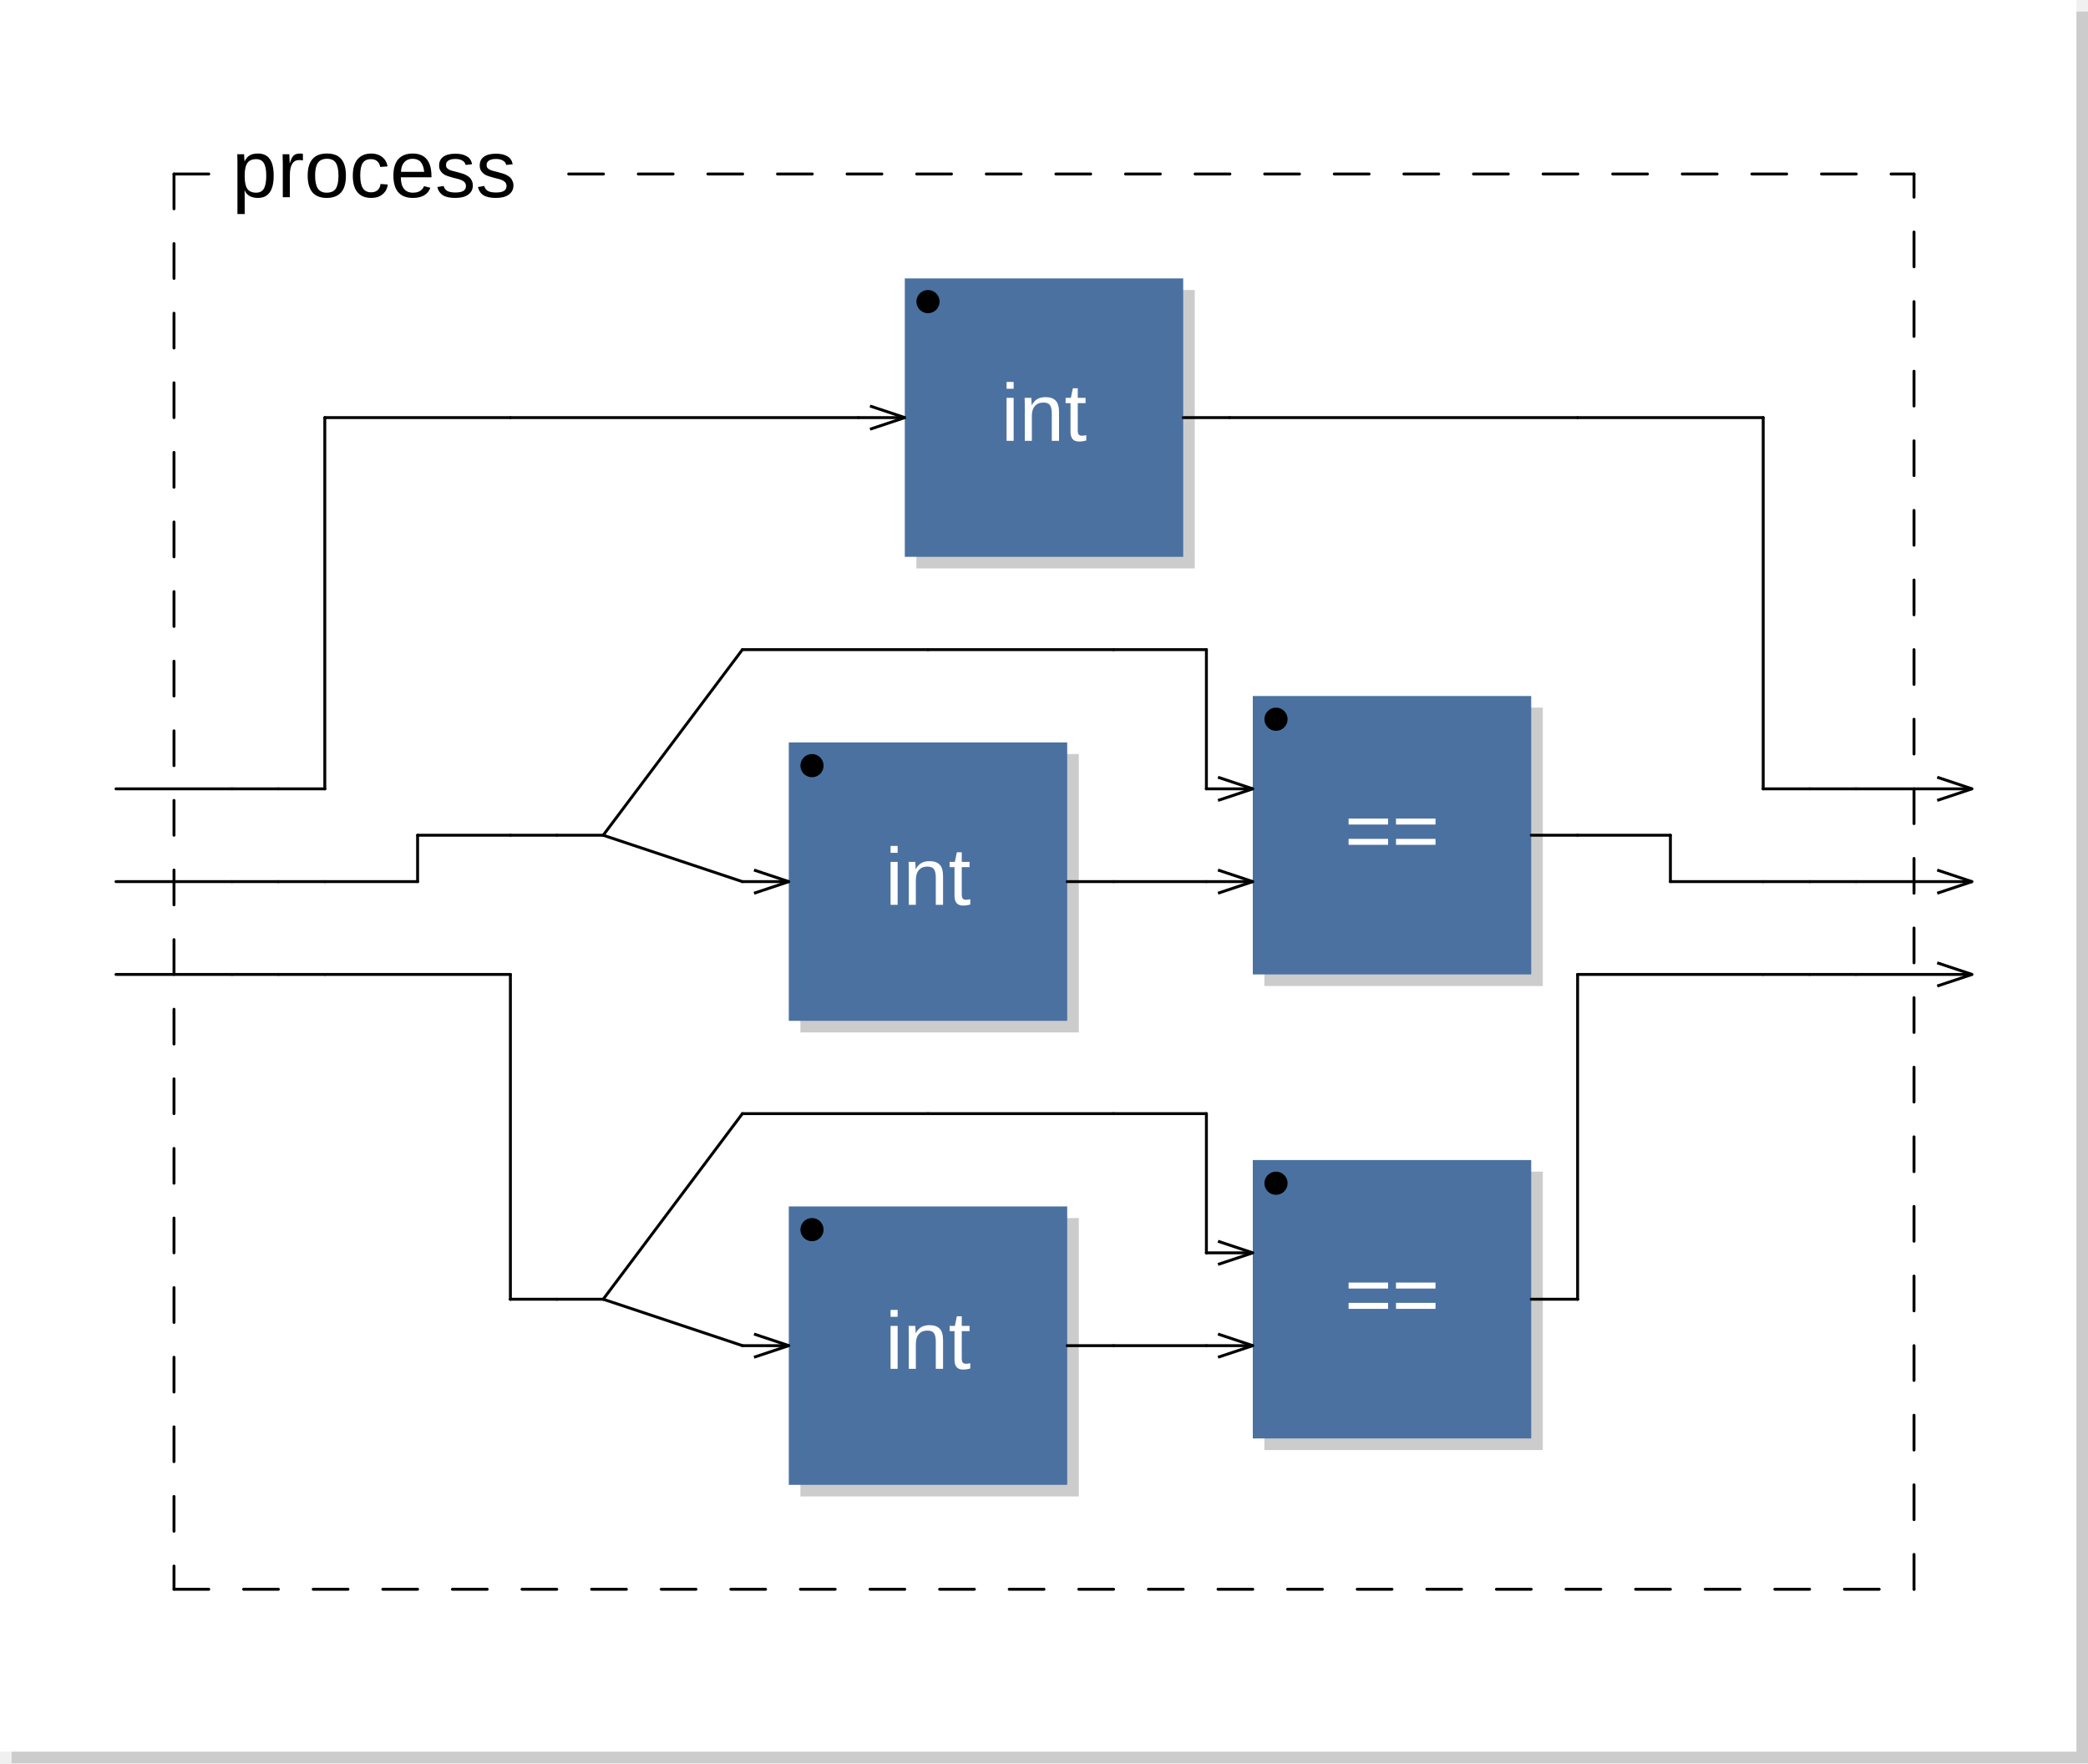
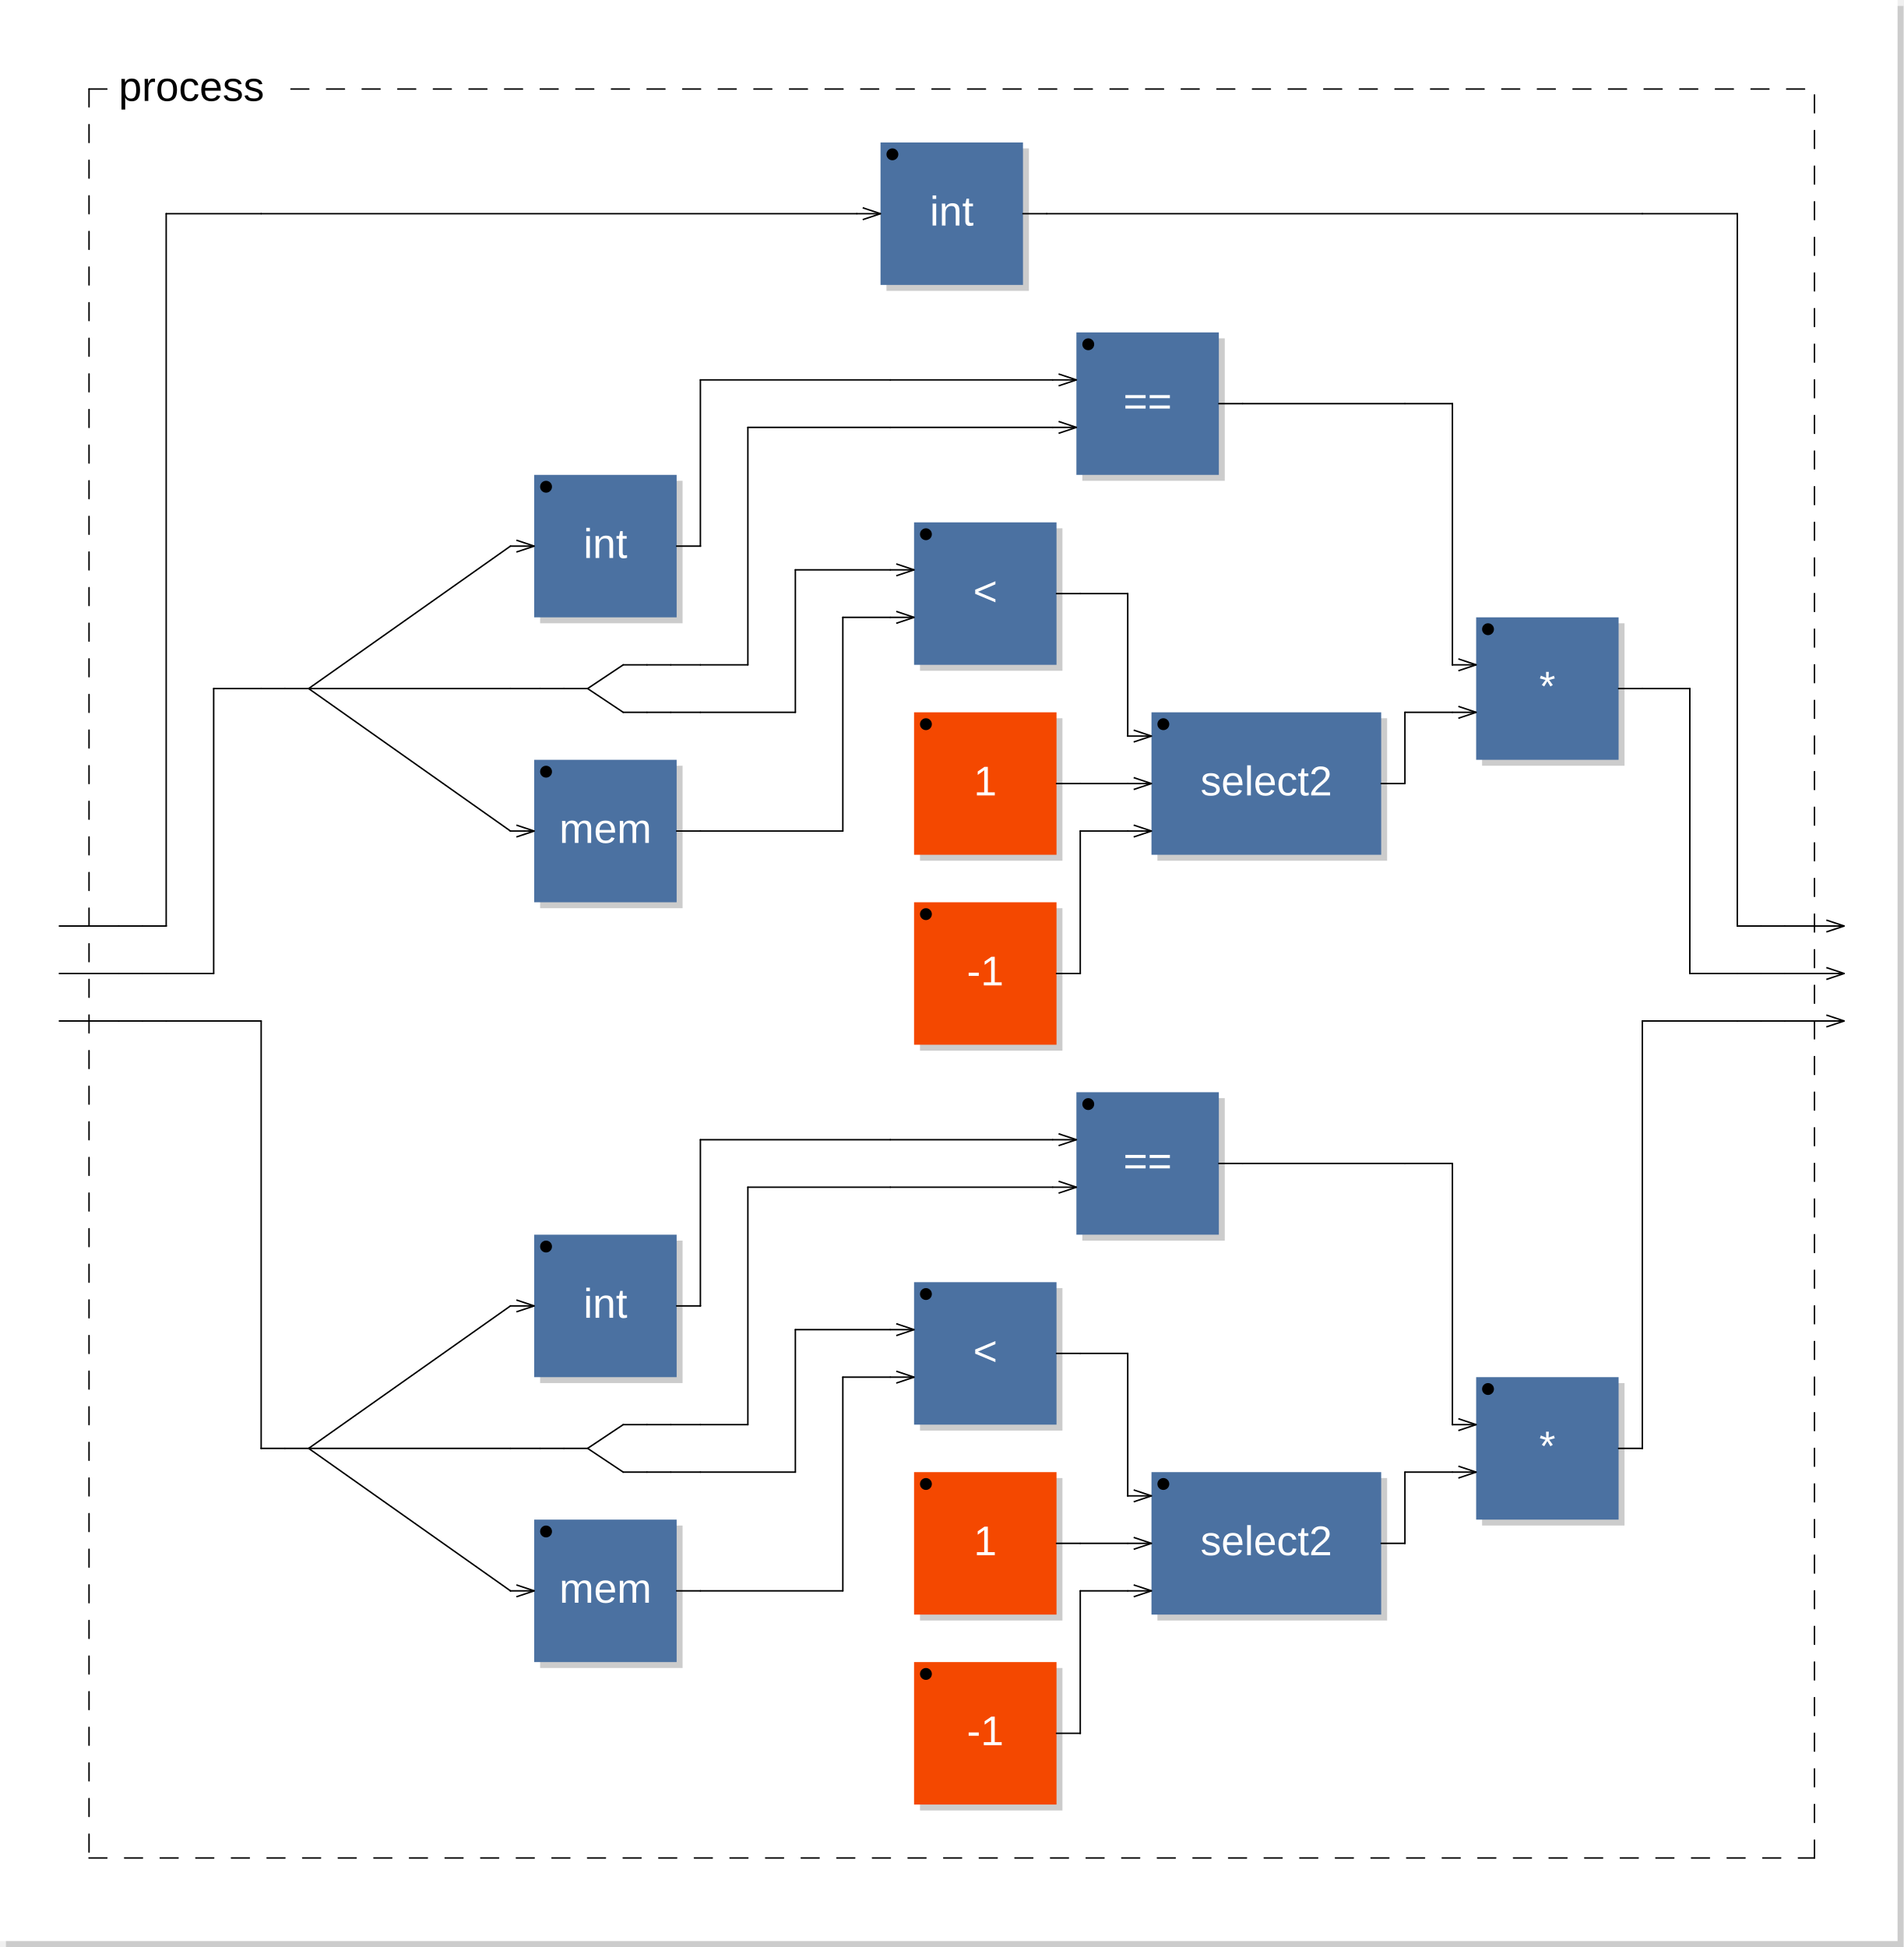
- <svg xmlns="http://www.w3.org/2000/svg" viewBox="0 0 180 152" width="90mm" height="76mm" version="1.1">
-   <rect x="1" y="1" width="179" height="151" rx="0" ry="0" style="stroke:none;fill:#cccccc;" />
-   <rect x="0" y="0" width="179" height="151" rx="0" ry="0" style="stroke:none;fill:#ffffff;" />
+ <svg xmlns="http://www.w3.org/2000/svg" viewBox="0 0 320.7 328" width="160.35mm" height="164mm" version="1.1">
+   <rect x="1" y="1" width="319.7" height="327" rx="0" ry="0" style="stroke:none;fill:#cccccc;" />
+   <rect x="0" y="0" width="319.7" height="327" rx="0" ry="0" style="stroke:none;fill:#ffffff;" />
  <text x="10" y="7" font-family="Arial" font-size="7" />
-   <rect x="79" y="25" width="24" height="24" rx="0" ry="0" style="stroke:none;fill:#cccccc;" />
-   <rect x="78" y="24" width="24" height="24" rx="0" ry="0" style="stroke:none;fill:#4B71A1;" />
-   <text x="90" y="38" font-family="Arial" font-size="7" text-anchor="middle" fill="#FFFFFF">int</text>
-   <circle cx="80" cy="26" r="1" />
-   <line x1="75" y1="35" x2="78" y2="36" transform="rotate(0,78,36)" style="stroke: black; stroke-width:0.25;" />
-   <line x1="75" y1="37" x2="78" y2="36" transform="rotate(0,78,36)" style="stroke: black; stroke-width:0.25;" />
-   <rect x="69" y="65" width="24" height="24" rx="0" ry="0" style="stroke:none;fill:#cccccc;" />
-   <rect x="68" y="64" width="24" height="24" rx="0" ry="0" style="stroke:none;fill:#4B71A1;" />
-   <text x="80" y="78" font-family="Arial" font-size="7" text-anchor="middle" fill="#FFFFFF">int</text>
-   <circle cx="70" cy="66" r="1" />
-   <line x1="65" y1="75" x2="68" y2="76" transform="rotate(0,68,76)" style="stroke: black; stroke-width:0.25;" />
-   <line x1="65" y1="77" x2="68" y2="76" transform="rotate(0,68,76)" style="stroke: black; stroke-width:0.25;" />
-   <rect x="109" y="61" width="24" height="24" rx="0" ry="0" style="stroke:none;fill:#cccccc;" />
-   <rect x="108" y="60" width="24" height="24" rx="0" ry="0" style="stroke:none;fill:#4B71A1;" />
-   <text x="120" y="74" font-family="Arial" font-size="7" text-anchor="middle" fill="#FFFFFF">==</text>
-   <circle cx="110" cy="62" r="1" />
-   <line x1="105" y1="67" x2="108" y2="68" transform="rotate(0,108,68)" style="stroke: black; stroke-width:0.25;" />
-   <line x1="105" y1="69" x2="108" y2="68" transform="rotate(0,108,68)" style="stroke: black; stroke-width:0.25;" />
-   <line x1="105" y1="75" x2="108" y2="76" transform="rotate(0,108,76)" style="stroke: black; stroke-width:0.25;" />
-   <line x1="105" y1="77" x2="108" y2="76" transform="rotate(0,108,76)" style="stroke: black; stroke-width:0.25;" />
-   <rect x="69" y="105" width="24" height="24" rx="0" ry="0" style="stroke:none;fill:#cccccc;" />
-   <rect x="68" y="104" width="24" height="24" rx="0" ry="0" style="stroke:none;fill:#4B71A1;" />
-   <text x="80" y="118" font-family="Arial" font-size="7" text-anchor="middle" fill="#FFFFFF">int</text>
-   <circle cx="70" cy="106" r="1" />
-   <line x1="65" y1="115" x2="68" y2="116" transform="rotate(0,68,116)" style="stroke: black; stroke-width:0.25;" />
-   <line x1="65" y1="117" x2="68" y2="116" transform="rotate(0,68,116)" style="stroke: black; stroke-width:0.25;" />
-   <rect x="109" y="101" width="24" height="24" rx="0" ry="0" style="stroke:none;fill:#cccccc;" />
-   <rect x="108" y="100" width="24" height="24" rx="0" ry="0" style="stroke:none;fill:#4B71A1;" />
-   <text x="120" y="114" font-family="Arial" font-size="7" text-anchor="middle" fill="#FFFFFF">==</text>
-   <circle cx="110" cy="102" r="1" />
-   <line x1="105" y1="107" x2="108" y2="108" transform="rotate(0,108,108)" style="stroke: black; stroke-width:0.25;" />
-   <line x1="105" y1="109" x2="108" y2="108" transform="rotate(0,108,108)" style="stroke: black; stroke-width:0.25;" />
-   <line x1="105" y1="115" x2="108" y2="116" transform="rotate(0,108,116)" style="stroke: black; stroke-width:0.25;" />
-   <line x1="105" y1="117" x2="108" y2="116" transform="rotate(0,108,116)" style="stroke: black; stroke-width:0.25;" />
-   <line x1="15" y1="15" x2="15" y2="137" style="stroke: black; stroke-linecap:round; stroke-width:0.25; stroke-dasharray:3,3;" />
-   <line x1="15" y1="137" x2="165" y2="137" style="stroke: black; stroke-linecap:round; stroke-width:0.25; stroke-dasharray:3,3;" />
-   <line x1="165" y1="137" x2="165" y2="15" style="stroke: black; stroke-linecap:round; stroke-width:0.25; stroke-dasharray:3,3;" />
+   <rect x="149.35" y="25" width="24" height="24" rx="0" ry="0" style="stroke:none;fill:#cccccc;" />
+   <rect x="148.35" y="24" width="24" height="24" rx="0" ry="0" style="stroke:none;fill:#4B71A1;" />
+   <text x="160.35" y="38" font-family="Arial" font-size="7" text-anchor="middle" fill="#FFFFFF">int</text>
+   <circle cx="150.35" cy="26" r="1" />
+   <line x1="145.35" y1="35" x2="148.35" y2="36" transform="rotate(0,148.35,36)" style="stroke: black; stroke-width:0.25;" />
+   <line x1="145.35" y1="37" x2="148.35" y2="36" transform="rotate(0,148.35,36)" style="stroke: black; stroke-width:0.25;" />
+   <rect x="91" y="81" width="24" height="24" rx="0" ry="0" style="stroke:none;fill:#cccccc;" />
+   <rect x="90" y="80" width="24" height="24" rx="0" ry="0" style="stroke:none;fill:#4B71A1;" />
+   <text x="102" y="94" font-family="Arial" font-size="7" text-anchor="middle" fill="#FFFFFF">int</text>
+   <circle cx="92" cy="82" r="1" />
+   <line x1="87" y1="91" x2="90" y2="92" transform="rotate(0,90,92)" style="stroke: black; stroke-width:0.25;" />
+   <line x1="87" y1="93" x2="90" y2="92" transform="rotate(0,90,92)" style="stroke: black; stroke-width:0.25;" />
+   <rect x="91" y="129" width="24" height="24" rx="0" ry="0" style="stroke:none;fill:#cccccc;" />
+   <rect x="90" y="128" width="24" height="24" rx="0" ry="0" style="stroke:none;fill:#4B71A1;" />
+   <text x="102" y="142" font-family="Arial" font-size="7" text-anchor="middle" fill="#FFFFFF">mem</text>
+   <circle cx="92" cy="130" r="1" />
+   <line x1="87" y1="139" x2="90" y2="140" transform="rotate(0,90,140)" style="stroke: black; stroke-width:0.25;" />
+   <line x1="87" y1="141" x2="90" y2="140" transform="rotate(0,90,140)" style="stroke: black; stroke-width:0.25;" />
+   <rect x="182.35" y="57" width="24" height="24" rx="0" ry="0" style="stroke:none;fill:#cccccc;" />
+   <rect x="181.35" y="56" width="24" height="24" rx="0" ry="0" style="stroke:none;fill:#4B71A1;" />
+   <text x="193.35" y="70" font-family="Arial" font-size="7" text-anchor="middle" fill="#FFFFFF">==</text>
+   <circle cx="183.35" cy="58" r="1" />
+   <line x1="178.35" y1="63" x2="181.35" y2="64" transform="rotate(0,181.35,64)" style="stroke: black; stroke-width:0.25;" />
+   <line x1="178.35" y1="65" x2="181.35" y2="64" transform="rotate(0,181.35,64)" style="stroke: black; stroke-width:0.25;" />
+   <line x1="178.35" y1="71" x2="181.35" y2="72" transform="rotate(0,181.35,72)" style="stroke: black; stroke-width:0.25;" />
+   <line x1="178.35" y1="73" x2="181.35" y2="72" transform="rotate(0,181.35,72)" style="stroke: black; stroke-width:0.25;" />
+   <rect x="155" y="89" width="24" height="24" rx="0" ry="0" style="stroke:none;fill:#cccccc;" />
+   <rect x="154" y="88" width="24" height="24" rx="0" ry="0" style="stroke:none;fill:#4B71A1;" />
+   <text x="166" y="102" font-family="Arial" font-size="7" text-anchor="middle" fill="#FFFFFF">&lt;</text>
+   <circle cx="156" cy="90" r="1" />
+   <line x1="151" y1="95" x2="154" y2="96" transform="rotate(0,154,96)" style="stroke: black; stroke-width:0.25;" />
+   <line x1="151" y1="97" x2="154" y2="96" transform="rotate(0,154,96)" style="stroke: black; stroke-width:0.25;" />
+   <line x1="151" y1="103" x2="154" y2="104" transform="rotate(0,154,104)" style="stroke: black; stroke-width:0.25;" />
+   <line x1="151" y1="105" x2="154" y2="104" transform="rotate(0,154,104)" style="stroke: black; stroke-width:0.25;" />
+   <rect x="155" y="121" width="24" height="24" rx="0" ry="0" style="stroke:none;fill:#cccccc;" />
+   <rect x="154" y="120" width="24" height="24" rx="0" ry="0" style="stroke:none;fill:#f44800;" />
+   <text x="166" y="134" font-family="Arial" font-size="7" text-anchor="middle" fill="#FFFFFF">1</text>
+   <circle cx="156" cy="122" r="1" />
+   <rect x="155" y="153" width="24" height="24" rx="0" ry="0" style="stroke:none;fill:#cccccc;" />
+   <rect x="154" y="152" width="24" height="24" rx="0" ry="0" style="stroke:none;fill:#f44800;" />
+   <text x="166" y="166" font-family="Arial" font-size="7" text-anchor="middle" fill="#FFFFFF">-1</text>
+   <circle cx="156" cy="154" r="1" />
+   <rect x="195" y="121" width="38.7" height="24" rx="0" ry="0" style="stroke:none;fill:#cccccc;" />
+   <rect x="194" y="120" width="38.7" height="24" rx="0" ry="0" style="stroke:none;fill:#4B71A1;" />
+   <text x="213.35" y="134" font-family="Arial" font-size="7" text-anchor="middle" fill="#FFFFFF">select2</text>
+   <circle cx="196" cy="122" r="1" />
+   <line x1="191" y1="123" x2="194" y2="124" transform="rotate(0,194,124)" style="stroke: black; stroke-width:0.25;" />
+   <line x1="191" y1="125" x2="194" y2="124" transform="rotate(0,194,124)" style="stroke: black; stroke-width:0.25;" />
+   <line x1="191" y1="131" x2="194" y2="132" transform="rotate(0,194,132)" style="stroke: black; stroke-width:0.25;" />
+   <line x1="191" y1="133" x2="194" y2="132" transform="rotate(0,194,132)" style="stroke: black; stroke-width:0.25;" />
+   <line x1="191" y1="139" x2="194" y2="140" transform="rotate(0,194,140)" style="stroke: black; stroke-width:0.25;" />
+   <line x1="191" y1="141" x2="194" y2="140" transform="rotate(0,194,140)" style="stroke: black; stroke-width:0.25;" />
+   <rect x="249.7" y="105" width="24" height="24" rx="0" ry="0" style="stroke:none;fill:#cccccc;" />
+   <rect x="248.7" y="104" width="24" height="24" rx="0" ry="0" style="stroke:none;fill:#4B71A1;" />
+   <text x="260.7" y="118" font-family="Arial" font-size="7" text-anchor="middle" fill="#FFFFFF">*</text>
+   <circle cx="250.7" cy="106" r="1" />
+   <line x1="245.7" y1="111" x2="248.7" y2="112" transform="rotate(0,248.7,112)" style="stroke: black; stroke-width:0.25;" />
+   <line x1="245.7" y1="113" x2="248.7" y2="112" transform="rotate(0,248.7,112)" style="stroke: black; stroke-width:0.25;" />
+   <line x1="245.7" y1="119" x2="248.7" y2="120" transform="rotate(0,248.7,120)" style="stroke: black; stroke-width:0.25;" />
+   <line x1="245.7" y1="121" x2="248.7" y2="120" transform="rotate(0,248.7,120)" style="stroke: black; stroke-width:0.25;" />
+   <rect x="91" y="209" width="24" height="24" rx="0" ry="0" style="stroke:none;fill:#cccccc;" />
+   <rect x="90" y="208" width="24" height="24" rx="0" ry="0" style="stroke:none;fill:#4B71A1;" />
+   <text x="102" y="222" font-family="Arial" font-size="7" text-anchor="middle" fill="#FFFFFF">int</text>
+   <circle cx="92" cy="210" r="1" />
+   <line x1="87" y1="219" x2="90" y2="220" transform="rotate(0,90,220)" style="stroke: black; stroke-width:0.25;" />
+   <line x1="87" y1="221" x2="90" y2="220" transform="rotate(0,90,220)" style="stroke: black; stroke-width:0.25;" />
+   <rect x="91" y="257" width="24" height="24" rx="0" ry="0" style="stroke:none;fill:#cccccc;" />
+   <rect x="90" y="256" width="24" height="24" rx="0" ry="0" style="stroke:none;fill:#4B71A1;" />
+   <text x="102" y="270" font-family="Arial" font-size="7" text-anchor="middle" fill="#FFFFFF">mem</text>
+   <circle cx="92" cy="258" r="1" />
+   <line x1="87" y1="267" x2="90" y2="268" transform="rotate(0,90,268)" style="stroke: black; stroke-width:0.25;" />
+   <line x1="87" y1="269" x2="90" y2="268" transform="rotate(0,90,268)" style="stroke: black; stroke-width:0.25;" />
+   <rect x="182.35" y="185" width="24" height="24" rx="0" ry="0" style="stroke:none;fill:#cccccc;" />
+   <rect x="181.35" y="184" width="24" height="24" rx="0" ry="0" style="stroke:none;fill:#4B71A1;" />
+   <text x="193.35" y="198" font-family="Arial" font-size="7" text-anchor="middle" fill="#FFFFFF">==</text>
+   <circle cx="183.35" cy="186" r="1" />
+   <line x1="178.35" y1="191" x2="181.35" y2="192" transform="rotate(0,181.35,192)" style="stroke: black; stroke-width:0.25;" />
+   <line x1="178.35" y1="193" x2="181.35" y2="192" transform="rotate(0,181.35,192)" style="stroke: black; stroke-width:0.25;" />
+   <line x1="178.35" y1="199" x2="181.35" y2="200" transform="rotate(0,181.35,200)" style="stroke: black; stroke-width:0.25;" />
+   <line x1="178.35" y1="201" x2="181.35" y2="200" transform="rotate(0,181.35,200)" style="stroke: black; stroke-width:0.25;" />
+   <rect x="155" y="217" width="24" height="24" rx="0" ry="0" style="stroke:none;fill:#cccccc;" />
+   <rect x="154" y="216" width="24" height="24" rx="0" ry="0" style="stroke:none;fill:#4B71A1;" />
+   <text x="166" y="230" font-family="Arial" font-size="7" text-anchor="middle" fill="#FFFFFF">&lt;</text>
+   <circle cx="156" cy="218" r="1" />
+   <line x1="151" y1="223" x2="154" y2="224" transform="rotate(0,154,224)" style="stroke: black; stroke-width:0.25;" />
+   <line x1="151" y1="225" x2="154" y2="224" transform="rotate(0,154,224)" style="stroke: black; stroke-width:0.25;" />
+   <line x1="151" y1="231" x2="154" y2="232" transform="rotate(0,154,232)" style="stroke: black; stroke-width:0.25;" />
+   <line x1="151" y1="233" x2="154" y2="232" transform="rotate(0,154,232)" style="stroke: black; stroke-width:0.25;" />
+   <rect x="155" y="249" width="24" height="24" rx="0" ry="0" style="stroke:none;fill:#cccccc;" />
+   <rect x="154" y="248" width="24" height="24" rx="0" ry="0" style="stroke:none;fill:#f44800;" />
+   <text x="166" y="262" font-family="Arial" font-size="7" text-anchor="middle" fill="#FFFFFF">1</text>
+   <circle cx="156" cy="250" r="1" />
+   <rect x="155" y="281" width="24" height="24" rx="0" ry="0" style="stroke:none;fill:#cccccc;" />
+   <rect x="154" y="280" width="24" height="24" rx="0" ry="0" style="stroke:none;fill:#f44800;" />
+   <text x="166" y="294" font-family="Arial" font-size="7" text-anchor="middle" fill="#FFFFFF">-1</text>
+   <circle cx="156" cy="282" r="1" />
+   <rect x="195" y="249" width="38.7" height="24" rx="0" ry="0" style="stroke:none;fill:#cccccc;" />
+   <rect x="194" y="248" width="38.7" height="24" rx="0" ry="0" style="stroke:none;fill:#4B71A1;" />
+   <text x="213.35" y="262" font-family="Arial" font-size="7" text-anchor="middle" fill="#FFFFFF">select2</text>
+   <circle cx="196" cy="250" r="1" />
+   <line x1="191" y1="251" x2="194" y2="252" transform="rotate(0,194,252)" style="stroke: black; stroke-width:0.25;" />
+   <line x1="191" y1="253" x2="194" y2="252" transform="rotate(0,194,252)" style="stroke: black; stroke-width:0.25;" />
+   <line x1="191" y1="259" x2="194" y2="260" transform="rotate(0,194,260)" style="stroke: black; stroke-width:0.25;" />
+   <line x1="191" y1="261" x2="194" y2="260" transform="rotate(0,194,260)" style="stroke: black; stroke-width:0.25;" />
+   <line x1="191" y1="267" x2="194" y2="268" transform="rotate(0,194,268)" style="stroke: black; stroke-width:0.25;" />
+   <line x1="191" y1="269" x2="194" y2="268" transform="rotate(0,194,268)" style="stroke: black; stroke-width:0.25;" />
+   <rect x="249.7" y="233" width="24" height="24" rx="0" ry="0" style="stroke:none;fill:#cccccc;" />
+   <rect x="248.7" y="232" width="24" height="24" rx="0" ry="0" style="stroke:none;fill:#4B71A1;" />
+   <text x="260.7" y="246" font-family="Arial" font-size="7" text-anchor="middle" fill="#FFFFFF">*</text>
+   <circle cx="250.7" cy="234" r="1" />
+   <line x1="245.7" y1="239" x2="248.7" y2="240" transform="rotate(0,248.7,240)" style="stroke: black; stroke-width:0.25;" />
+   <line x1="245.7" y1="241" x2="248.7" y2="240" transform="rotate(0,248.7,240)" style="stroke: black; stroke-width:0.25;" />
+   <line x1="245.7" y1="247" x2="248.7" y2="248" transform="rotate(0,248.7,248)" style="stroke: black; stroke-width:0.25;" />
+   <line x1="245.7" y1="249" x2="248.7" y2="248" transform="rotate(0,248.7,248)" style="stroke: black; stroke-width:0.25;" />
+   <line x1="15" y1="15" x2="15" y2="313" style="stroke: black; stroke-linecap:round; stroke-width:0.25; stroke-dasharray:3,3;" />
+   <line x1="15" y1="313" x2="305.7" y2="313" style="stroke: black; stroke-linecap:round; stroke-width:0.25; stroke-dasharray:3,3;" />
+   <line x1="305.7" y1="313" x2="305.7" y2="15" style="stroke: black; stroke-linecap:round; stroke-width:0.25; stroke-dasharray:3,3;" />
  <line x1="15" y1="15" x2="20" y2="15" style="stroke: black; stroke-linecap:round; stroke-width:0.25; stroke-dasharray:3,3;" />
-   <line x1="49.025" y1="15" x2="165" y2="15" style="stroke: black; stroke-linecap:round; stroke-width:0.25; stroke-dasharray:3,3;" />
+   <line x1="49.025" y1="15" x2="305.7" y2="15" style="stroke: black; stroke-linecap:round; stroke-width:0.25; stroke-dasharray:3,3;" />
  <text x="20" y="17" font-family="Arial" font-size="7">process</text>
-   <line x1="167" y1="67" x2="170" y2="68" transform="rotate(0,170,68)" style="stroke: black; stroke-width:0.25;" />
-   <line x1="167" y1="69" x2="170" y2="68" transform="rotate(0,170,68)" style="stroke: black; stroke-width:0.25;" />
-   <line x1="167" y1="75" x2="170" y2="76" transform="rotate(0,170,76)" style="stroke: black; stroke-width:0.25;" />
-   <line x1="167" y1="77" x2="170" y2="76" transform="rotate(0,170,76)" style="stroke: black; stroke-width:0.25;" />
-   <line x1="167" y1="83" x2="170" y2="84" transform="rotate(0,170,84)" style="stroke: black; stroke-width:0.25;" />
-   <line x1="167" y1="85" x2="170" y2="84" transform="rotate(0,170,84)" style="stroke: black; stroke-width:0.25;" />
-   <line x1="10" y1="68" x2="20" y2="68" style="stroke:black; stroke-linecap:round; stroke-width:0.25;" />
-   <line x1="10" y1="76" x2="20" y2="76" style="stroke:black; stroke-linecap:round; stroke-width:0.25;" />
-   <line x1="10" y1="84" x2="20" y2="84" style="stroke:black; stroke-linecap:round; stroke-width:0.25;" />
-   <line x1="20" y1="68" x2="24" y2="68" style="stroke:black; stroke-linecap:round; stroke-width:0.25;" />
-   <line x1="20" y1="76" x2="24" y2="76" style="stroke:black; stroke-linecap:round; stroke-width:0.25;" />
-   <line x1="20" y1="84" x2="24" y2="84" style="stroke:black; stroke-linecap:round; stroke-width:0.25;" />
-   <line x1="24" y1="68" x2="28" y2="68" style="stroke:black; stroke-linecap:round; stroke-width:0.25;" />
-   <line x1="24" y1="76" x2="28" y2="76" style="stroke:black; stroke-linecap:round; stroke-width:0.25;" />
-   <line x1="24" y1="84" x2="28" y2="84" style="stroke:black; stroke-linecap:round; stroke-width:0.25;" />
+   <line x1="307.7" y1="155" x2="310.7" y2="156" transform="rotate(0,310.7,156)" style="stroke: black; stroke-width:0.25;" />
+   <line x1="307.7" y1="157" x2="310.7" y2="156" transform="rotate(0,310.7,156)" style="stroke: black; stroke-width:0.25;" />
+   <line x1="307.7" y1="163" x2="310.7" y2="164" transform="rotate(0,310.7,164)" style="stroke: black; stroke-width:0.25;" />
+   <line x1="307.7" y1="165" x2="310.7" y2="164" transform="rotate(0,310.7,164)" style="stroke: black; stroke-width:0.25;" />
+   <line x1="307.7" y1="171" x2="310.7" y2="172" transform="rotate(0,310.7,172)" style="stroke: black; stroke-width:0.25;" />
+   <line x1="307.7" y1="173" x2="310.7" y2="172" transform="rotate(0,310.7,172)" style="stroke: black; stroke-width:0.25;" />
+   <line x1="10" y1="156" x2="20" y2="156" style="stroke:black; stroke-linecap:round; stroke-width:0.25;" />
+   <line x1="10" y1="164" x2="20" y2="164" style="stroke:black; stroke-linecap:round; stroke-width:0.25;" />
+   <line x1="10" y1="172" x2="20" y2="172" style="stroke:black; stroke-linecap:round; stroke-width:0.25;" />
+   <line x1="20" y1="156" x2="24" y2="156" style="stroke:black; stroke-linecap:round; stroke-width:0.25;" />
+   <line x1="20" y1="164" x2="24" y2="164" style="stroke:black; stroke-linecap:round; stroke-width:0.25;" />
+   <line x1="20" y1="172" x2="24" y2="172" style="stroke:black; stroke-linecap:round; stroke-width:0.25;" />
+   <line x1="24" y1="156" x2="28" y2="156" style="stroke:black; stroke-linecap:round; stroke-width:0.25;" />
+   <line x1="24" y1="164" x2="28" y2="164" style="stroke:black; stroke-linecap:round; stroke-width:0.25;" />
+   <line x1="24" y1="172" x2="28" y2="172" style="stroke:black; stroke-linecap:round; stroke-width:0.25;" />
  <line x1="28" y1="36" x2="44" y2="36" style="stroke:black; stroke-linecap:round; stroke-width:0.25;" />
-   <line x1="28" y1="68" x2="28" y2="36" style="stroke:black; stroke-linecap:round; stroke-width:0.25;" />
-   <line x1="28" y1="68" x2="28" y2="68" style="stroke:black; stroke-linecap:round; stroke-width:0.25;" />
-   <line x1="28" y1="76" x2="36" y2="76" style="stroke:black; stroke-linecap:round; stroke-width:0.25;" />
-   <line x1="28" y1="84" x2="44" y2="84" style="stroke:black; stroke-linecap:round; stroke-width:0.25;" />
-   <line x1="36" y1="72" x2="44" y2="72" style="stroke:black; stroke-linecap:round; stroke-width:0.25;" />
-   <line x1="36" y1="76" x2="36" y2="72" style="stroke:black; stroke-linecap:round; stroke-width:0.25;" />
-   <line x1="44" y1="36" x2="74" y2="36" style="stroke:black; stroke-linecap:round; stroke-width:0.25;" />
-   <line x1="44" y1="72" x2="48" y2="72" style="stroke:black; stroke-linecap:round; stroke-width:0.25;" />
-   <line x1="44" y1="84" x2="44" y2="112" style="stroke:black; stroke-linecap:round; stroke-width:0.25;" />
-   <line x1="44" y1="112" x2="44" y2="112" style="stroke:black; stroke-linecap:round; stroke-width:0.25;" />
-   <line x1="44" y1="112" x2="48" y2="112" style="stroke:black; stroke-linecap:round; stroke-width:0.25;" />
-   <line x1="48" y1="72" x2="52" y2="72" style="stroke:black; stroke-linecap:round; stroke-width:0.25;" />
-   <line x1="48" y1="112" x2="52" y2="112" style="stroke:black; stroke-linecap:round; stroke-width:0.25;" />
-   <line x1="52" y1="72" x2="64" y2="56" style="stroke:black; stroke-linecap:round; stroke-width:0.25;" />
-   <line x1="52" y1="72" x2="64" y2="76" style="stroke:black; stroke-linecap:round; stroke-width:0.25;" />
-   <line x1="52" y1="112" x2="64" y2="96" style="stroke:black; stroke-linecap:round; stroke-width:0.25;" />
-   <line x1="52" y1="112" x2="64" y2="116" style="stroke:black; stroke-linecap:round; stroke-width:0.25;" />
-   <line x1="64" y1="56" x2="80" y2="56" style="stroke:black; stroke-linecap:round; stroke-width:0.25;" />
-   <line x1="64" y1="76" x2="68" y2="76" style="stroke:black; stroke-linecap:round; stroke-width:0.25;" />
-   <line x1="64" y1="96" x2="80" y2="96" style="stroke:black; stroke-linecap:round; stroke-width:0.25;" />
-   <line x1="64" y1="116" x2="68" y2="116" style="stroke:black; stroke-linecap:round; stroke-width:0.25;" />
-   <line x1="74" y1="36" x2="78" y2="36" style="stroke:black; stroke-linecap:round; stroke-width:0.25;" />
-   <line x1="80" y1="56" x2="96" y2="56" style="stroke:black; stroke-linecap:round; stroke-width:0.25;" />
-   <line x1="80" y1="96" x2="96" y2="96" style="stroke:black; stroke-linecap:round; stroke-width:0.25;" />
-   <line x1="92" y1="76" x2="96" y2="76" style="stroke:black; stroke-linecap:round; stroke-width:0.25;" />
-   <line x1="92" y1="116" x2="96" y2="116" style="stroke:black; stroke-linecap:round; stroke-width:0.25;" />
-   <line x1="96" y1="56" x2="104" y2="56" style="stroke:black; stroke-linecap:round; stroke-width:0.25;" />
-   <line x1="96" y1="76" x2="104" y2="76" style="stroke:black; stroke-linecap:round; stroke-width:0.25;" />
-   <line x1="96" y1="96" x2="104" y2="96" style="stroke:black; stroke-linecap:round; stroke-width:0.25;" />
-   <line x1="96" y1="116" x2="104" y2="116" style="stroke:black; stroke-linecap:round; stroke-width:0.25;" />
-   <line x1="102" y1="36" x2="106" y2="36" style="stroke:black; stroke-linecap:round; stroke-width:0.25;" />
-   <line x1="104" y1="56" x2="104" y2="68" style="stroke:black; stroke-linecap:round; stroke-width:0.25;" />
-   <line x1="104" y1="68" x2="104" y2="68" style="stroke:black; stroke-linecap:round; stroke-width:0.25;" />
-   <line x1="104" y1="68" x2="108" y2="68" style="stroke:black; stroke-linecap:round; stroke-width:0.25;" />
-   <line x1="104" y1="76" x2="108" y2="76" style="stroke:black; stroke-linecap:round; stroke-width:0.25;" />
-   <line x1="104" y1="96" x2="104" y2="108" style="stroke:black; stroke-linecap:round; stroke-width:0.25;" />
-   <line x1="104" y1="108" x2="104" y2="108" style="stroke:black; stroke-linecap:round; stroke-width:0.25;" />
-   <line x1="104" y1="108" x2="108" y2="108" style="stroke:black; stroke-linecap:round; stroke-width:0.25;" />
-   <line x1="104" y1="116" x2="108" y2="116" style="stroke:black; stroke-linecap:round; stroke-width:0.25;" />
-   <line x1="106" y1="36" x2="136" y2="36" style="stroke:black; stroke-linecap:round; stroke-width:0.25;" />
-   <line x1="132" y1="72" x2="136" y2="72" style="stroke:black; stroke-linecap:round; stroke-width:0.25;" />
-   <line x1="132" y1="112" x2="136" y2="112" style="stroke:black; stroke-linecap:round; stroke-width:0.25;" />
-   <line x1="136" y1="36" x2="152" y2="36" style="stroke:black; stroke-linecap:round; stroke-width:0.25;" />
-   <line x1="136" y1="72" x2="144" y2="72" style="stroke:black; stroke-linecap:round; stroke-width:0.25;" />
-   <line x1="136" y1="84" x2="152" y2="84" style="stroke:black; stroke-linecap:round; stroke-width:0.25;" />
-   <line x1="136" y1="112" x2="136" y2="84" style="stroke:black; stroke-linecap:round; stroke-width:0.25;" />
-   <line x1="136" y1="112" x2="136" y2="112" style="stroke:black; stroke-linecap:round; stroke-width:0.25;" />
-   <line x1="144" y1="72" x2="144" y2="76" style="stroke:black; stroke-linecap:round; stroke-width:0.25;" />
-   <line x1="144" y1="76" x2="152" y2="76" style="stroke:black; stroke-linecap:round; stroke-width:0.25;" />
-   <line x1="152" y1="36" x2="152" y2="68" style="stroke:black; stroke-linecap:round; stroke-width:0.25;" />
-   <line x1="152" y1="68" x2="152" y2="68" style="stroke:black; stroke-linecap:round; stroke-width:0.25;" />
-   <line x1="152" y1="68" x2="156" y2="68" style="stroke:black; stroke-linecap:round; stroke-width:0.25;" />
-   <line x1="152" y1="76" x2="156" y2="76" style="stroke:black; stroke-linecap:round; stroke-width:0.25;" />
-   <line x1="152" y1="84" x2="156" y2="84" style="stroke:black; stroke-linecap:round; stroke-width:0.25;" />
-   <line x1="156" y1="68" x2="160" y2="68" style="stroke:black; stroke-linecap:round; stroke-width:0.25;" />
-   <line x1="156" y1="76" x2="160" y2="76" style="stroke:black; stroke-linecap:round; stroke-width:0.25;" />
-   <line x1="156" y1="84" x2="160" y2="84" style="stroke:black; stroke-linecap:round; stroke-width:0.25;" />
-   <line x1="160" y1="68" x2="170" y2="68" style="stroke:black; stroke-linecap:round; stroke-width:0.25;" />
-   <line x1="160" y1="76" x2="170" y2="76" style="stroke:black; stroke-linecap:round; stroke-width:0.25;" />
-   <line x1="160" y1="84" x2="170" y2="84" style="stroke:black; stroke-linecap:round; stroke-width:0.25;" />
+   <line x1="28" y1="156" x2="28" y2="36" style="stroke:black; stroke-linecap:round; stroke-width:0.25;" />
+   <line x1="28" y1="156" x2="28" y2="156" style="stroke:black; stroke-linecap:round; stroke-width:0.25;" />
+   <line x1="28" y1="164" x2="36" y2="164" style="stroke:black; stroke-linecap:round; stroke-width:0.25;" />
+   <line x1="28" y1="172" x2="44" y2="172" style="stroke:black; stroke-linecap:round; stroke-width:0.25;" />
+   <line x1="36" y1="116" x2="44" y2="116" style="stroke:black; stroke-linecap:round; stroke-width:0.25;" />
+   <line x1="36" y1="164" x2="36" y2="116" style="stroke:black; stroke-linecap:round; stroke-width:0.25;" />
+   <line x1="44" y1="36" x2="144.35" y2="36" style="stroke:black; stroke-linecap:round; stroke-width:0.25;" />
+   <line x1="44" y1="116" x2="48" y2="116" style="stroke:black; stroke-linecap:round; stroke-width:0.25;" />
+   <line x1="44" y1="172" x2="44" y2="244" style="stroke:black; stroke-linecap:round; stroke-width:0.25;" />
+   <line x1="44" y1="244" x2="44" y2="244" style="stroke:black; stroke-linecap:round; stroke-width:0.25;" />
+   <line x1="44" y1="244" x2="48" y2="244" style="stroke:black; stroke-linecap:round; stroke-width:0.25;" />
+   <line x1="48" y1="116" x2="52" y2="116" style="stroke:black; stroke-linecap:round; stroke-width:0.25;" />
+   <line x1="48" y1="244" x2="52" y2="244" style="stroke:black; stroke-linecap:round; stroke-width:0.25;" />
+   <line x1="52" y1="116" x2="86" y2="92" style="stroke:black; stroke-linecap:round; stroke-width:0.25;" />
+   <line x1="52" y1="116" x2="86" y2="116" style="stroke:black; stroke-linecap:round; stroke-width:0.25;" />
+   <line x1="52" y1="116" x2="86" y2="140" style="stroke:black; stroke-linecap:round; stroke-width:0.25;" />
+   <line x1="52" y1="244" x2="86" y2="220" style="stroke:black; stroke-linecap:round; stroke-width:0.25;" />
+   <line x1="52" y1="244" x2="86" y2="244" style="stroke:black; stroke-linecap:round; stroke-width:0.25;" />
+   <line x1="52" y1="244" x2="86" y2="268" style="stroke:black; stroke-linecap:round; stroke-width:0.25;" />
+   <line x1="86" y1="92" x2="90" y2="92" style="stroke:black; stroke-linecap:round; stroke-width:0.25;" />
+   <line x1="86" y1="116" x2="91" y2="116" style="stroke:black; stroke-linecap:round; stroke-width:0.25;" />
+   <line x1="86" y1="140" x2="86" y2="140" style="stroke:black; stroke-linecap:round; stroke-width:0.25;" />
+   <line x1="86" y1="140" x2="90" y2="140" style="stroke:black; stroke-linecap:round; stroke-width:0.25;" />
+   <line x1="86" y1="220" x2="90" y2="220" style="stroke:black; stroke-linecap:round; stroke-width:0.25;" />
+   <line x1="86" y1="244" x2="91" y2="244" style="stroke:black; stroke-linecap:round; stroke-width:0.25;" />
+   <line x1="86" y1="268" x2="86" y2="268" style="stroke:black; stroke-linecap:round; stroke-width:0.25;" />
+   <line x1="86" y1="268" x2="90" y2="268" style="stroke:black; stroke-linecap:round; stroke-width:0.25;" />
+   <line x1="91" y1="116" x2="95" y2="116" style="stroke:black; stroke-linecap:round; stroke-width:0.25;" />
+   <line x1="91" y1="244" x2="95" y2="244" style="stroke:black; stroke-linecap:round; stroke-width:0.25;" />
+   <line x1="95" y1="116" x2="99" y2="116" style="stroke:black; stroke-linecap:round; stroke-width:0.25;" />
+   <line x1="95" y1="244" x2="99" y2="244" style="stroke:black; stroke-linecap:round; stroke-width:0.25;" />
+   <line x1="99" y1="116" x2="105" y2="112" style="stroke:black; stroke-linecap:round; stroke-width:0.25;" />
+   <line x1="99" y1="116" x2="105" y2="120" style="stroke:black; stroke-linecap:round; stroke-width:0.25;" />
+   <line x1="99" y1="244" x2="105" y2="240" style="stroke:black; stroke-linecap:round; stroke-width:0.25;" />
+   <line x1="99" y1="244" x2="105" y2="248" style="stroke:black; stroke-linecap:round; stroke-width:0.25;" />
+   <line x1="105" y1="112" x2="109" y2="112" style="stroke:black; stroke-linecap:round; stroke-width:0.25;" />
+   <line x1="105" y1="120" x2="109" y2="120" style="stroke:black; stroke-linecap:round; stroke-width:0.25;" />
+   <line x1="105" y1="240" x2="109" y2="240" style="stroke:black; stroke-linecap:round; stroke-width:0.25;" />
+   <line x1="105" y1="248" x2="109" y2="248" style="stroke:black; stroke-linecap:round; stroke-width:0.25;" />
+   <line x1="109" y1="112" x2="113" y2="112" style="stroke:black; stroke-linecap:round; stroke-width:0.25;" />
+   <line x1="109" y1="120" x2="113" y2="120" style="stroke:black; stroke-linecap:round; stroke-width:0.25;" />
+   <line x1="109" y1="240" x2="113" y2="240" style="stroke:black; stroke-linecap:round; stroke-width:0.25;" />
+   <line x1="109" y1="248" x2="113" y2="248" style="stroke:black; stroke-linecap:round; stroke-width:0.25;" />
+   <line x1="113" y1="112" x2="118" y2="112" style="stroke:black; stroke-linecap:round; stroke-width:0.25;" />
+   <line x1="113" y1="120" x2="118" y2="120" style="stroke:black; stroke-linecap:round; stroke-width:0.25;" />
+   <line x1="113" y1="240" x2="118" y2="240" style="stroke:black; stroke-linecap:round; stroke-width:0.25;" />
+   <line x1="113" y1="248" x2="118" y2="248" style="stroke:black; stroke-linecap:round; stroke-width:0.25;" />
+   <line x1="114" y1="92" x2="118" y2="92" style="stroke:black; stroke-linecap:round; stroke-width:0.25;" />
+   <line x1="114" y1="140" x2="118" y2="140" style="stroke:black; stroke-linecap:round; stroke-width:0.25;" />
+   <line x1="114" y1="220" x2="118" y2="220" style="stroke:black; stroke-linecap:round; stroke-width:0.25;" />
+   <line x1="114" y1="268" x2="118" y2="268" style="stroke:black; stroke-linecap:round; stroke-width:0.25;" />
+   <line x1="118" y1="64" x2="150" y2="64" style="stroke:black; stroke-linecap:round; stroke-width:0.25;" />
+   <line x1="118" y1="92" x2="118" y2="64" style="stroke:black; stroke-linecap:round; stroke-width:0.25;" />
+   <line x1="118" y1="92" x2="118" y2="92" style="stroke:black; stroke-linecap:round; stroke-width:0.25;" />
+   <line x1="118" y1="112" x2="126" y2="112" style="stroke:black; stroke-linecap:round; stroke-width:0.25;" />
+   <line x1="118" y1="120" x2="134" y2="120" style="stroke:black; stroke-linecap:round; stroke-width:0.25;" />
+   <line x1="118" y1="140" x2="142" y2="140" style="stroke:black; stroke-linecap:round; stroke-width:0.25;" />
+   <line x1="118" y1="192" x2="150" y2="192" style="stroke:black; stroke-linecap:round; stroke-width:0.25;" />
+   <line x1="118" y1="220" x2="118" y2="192" style="stroke:black; stroke-linecap:round; stroke-width:0.25;" />
+   <line x1="118" y1="220" x2="118" y2="220" style="stroke:black; stroke-linecap:round; stroke-width:0.25;" />
+   <line x1="118" y1="240" x2="126" y2="240" style="stroke:black; stroke-linecap:round; stroke-width:0.25;" />
+   <line x1="118" y1="248" x2="134" y2="248" style="stroke:black; stroke-linecap:round; stroke-width:0.25;" />
+   <line x1="118" y1="268" x2="142" y2="268" style="stroke:black; stroke-linecap:round; stroke-width:0.25;" />
+   <line x1="126" y1="72" x2="150" y2="72" style="stroke:black; stroke-linecap:round; stroke-width:0.25;" />
+   <line x1="126" y1="112" x2="126" y2="72" style="stroke:black; stroke-linecap:round; stroke-width:0.25;" />
+   <line x1="126" y1="200" x2="150" y2="200" style="stroke:black; stroke-linecap:round; stroke-width:0.25;" />
+   <line x1="126" y1="240" x2="126" y2="200" style="stroke:black; stroke-linecap:round; stroke-width:0.25;" />
+   <line x1="134" y1="96" x2="150" y2="96" style="stroke:black; stroke-linecap:round; stroke-width:0.25;" />
+   <line x1="134" y1="120" x2="134" y2="96" style="stroke:black; stroke-linecap:round; stroke-width:0.25;" />
+   <line x1="134" y1="224" x2="150" y2="224" style="stroke:black; stroke-linecap:round; stroke-width:0.25;" />
+   <line x1="134" y1="248" x2="134" y2="224" style="stroke:black; stroke-linecap:round; stroke-width:0.25;" />
+   <line x1="142" y1="104" x2="150" y2="104" style="stroke:black; stroke-linecap:round; stroke-width:0.25;" />
+   <line x1="142" y1="140" x2="142" y2="104" style="stroke:black; stroke-linecap:round; stroke-width:0.25;" />
+   <line x1="142" y1="232" x2="150" y2="232" style="stroke:black; stroke-linecap:round; stroke-width:0.25;" />
+   <line x1="142" y1="268" x2="142" y2="232" style="stroke:black; stroke-linecap:round; stroke-width:0.25;" />
+   <line x1="144.35" y1="36" x2="148.35" y2="36" style="stroke:black; stroke-linecap:round; stroke-width:0.25;" />
+   <line x1="150" y1="64" x2="177.35" y2="64" style="stroke:black; stroke-linecap:round; stroke-width:0.25;" />
+   <line x1="150" y1="72" x2="177.35" y2="72" style="stroke:black; stroke-linecap:round; stroke-width:0.25;" />
+   <line x1="150" y1="96" x2="154" y2="96" style="stroke:black; stroke-linecap:round; stroke-width:0.25;" />
+   <line x1="150" y1="104" x2="154" y2="104" style="stroke:black; stroke-linecap:round; stroke-width:0.25;" />
+   <line x1="150" y1="192" x2="177.35" y2="192" style="stroke:black; stroke-linecap:round; stroke-width:0.25;" />
+   <line x1="150" y1="200" x2="177.35" y2="200" style="stroke:black; stroke-linecap:round; stroke-width:0.25;" />
+   <line x1="150" y1="224" x2="154" y2="224" style="stroke:black; stroke-linecap:round; stroke-width:0.25;" />
+   <line x1="150" y1="232" x2="154" y2="232" style="stroke:black; stroke-linecap:round; stroke-width:0.25;" />
+   <line x1="172.35" y1="36" x2="176.35" y2="36" style="stroke:black; stroke-linecap:round; stroke-width:0.25;" />
+   <line x1="176.35" y1="36" x2="276.7" y2="36" style="stroke:black; stroke-linecap:round; stroke-width:0.25;" />
+   <line x1="177.35" y1="64" x2="181.35" y2="64" style="stroke:black; stroke-linecap:round; stroke-width:0.25;" />
+   <line x1="177.35" y1="72" x2="181.35" y2="72" style="stroke:black; stroke-linecap:round; stroke-width:0.25;" />
+   <line x1="177.35" y1="192" x2="181.35" y2="192" style="stroke:black; stroke-linecap:round; stroke-width:0.25;" />
+   <line x1="177.35" y1="200" x2="181.35" y2="200" style="stroke:black; stroke-linecap:round; stroke-width:0.25;" />
+   <line x1="178" y1="100" x2="182" y2="100" style="stroke:black; stroke-linecap:round; stroke-width:0.25;" />
+   <line x1="178" y1="132" x2="182" y2="132" style="stroke:black; stroke-linecap:round; stroke-width:0.25;" />
+   <line x1="178" y1="164" x2="182" y2="164" style="stroke:black; stroke-linecap:round; stroke-width:0.25;" />
+   <line x1="178" y1="228" x2="182" y2="228" style="stroke:black; stroke-linecap:round; stroke-width:0.25;" />
+   <line x1="178" y1="260" x2="182" y2="260" style="stroke:black; stroke-linecap:round; stroke-width:0.25;" />
+   <line x1="178" y1="292" x2="182" y2="292" style="stroke:black; stroke-linecap:round; stroke-width:0.25;" />
+   <line x1="182" y1="100" x2="190" y2="100" style="stroke:black; stroke-linecap:round; stroke-width:0.25;" />
+   <line x1="182" y1="132" x2="190" y2="132" style="stroke:black; stroke-linecap:round; stroke-width:0.25;" />
+   <line x1="182" y1="140" x2="190" y2="140" style="stroke:black; stroke-linecap:round; stroke-width:0.25;" />
+   <line x1="182" y1="164" x2="182" y2="140" style="stroke:black; stroke-linecap:round; stroke-width:0.25;" />
+   <line x1="182" y1="164" x2="182" y2="164" style="stroke:black; stroke-linecap:round; stroke-width:0.25;" />
+   <line x1="182" y1="228" x2="190" y2="228" style="stroke:black; stroke-linecap:round; stroke-width:0.25;" />
+   <line x1="182" y1="260" x2="190" y2="260" style="stroke:black; stroke-linecap:round; stroke-width:0.25;" />
+   <line x1="182" y1="268" x2="190" y2="268" style="stroke:black; stroke-linecap:round; stroke-width:0.25;" />
+   <line x1="182" y1="292" x2="182" y2="268" style="stroke:black; stroke-linecap:round; stroke-width:0.25;" />
+   <line x1="182" y1="292" x2="182" y2="292" style="stroke:black; stroke-linecap:round; stroke-width:0.25;" />
+   <line x1="190" y1="100" x2="190" y2="124" style="stroke:black; stroke-linecap:round; stroke-width:0.25;" />
+   <line x1="190" y1="124" x2="190" y2="124" style="stroke:black; stroke-linecap:round; stroke-width:0.25;" />
+   <line x1="190" y1="124" x2="194" y2="124" style="stroke:black; stroke-linecap:round; stroke-width:0.25;" />
+   <line x1="190" y1="132" x2="194" y2="132" style="stroke:black; stroke-linecap:round; stroke-width:0.25;" />
+   <line x1="190" y1="140" x2="194" y2="140" style="stroke:black; stroke-linecap:round; stroke-width:0.25;" />
+   <line x1="190" y1="228" x2="190" y2="252" style="stroke:black; stroke-linecap:round; stroke-width:0.25;" />
+   <line x1="190" y1="252" x2="190" y2="252" style="stroke:black; stroke-linecap:round; stroke-width:0.25;" />
+   <line x1="190" y1="252" x2="194" y2="252" style="stroke:black; stroke-linecap:round; stroke-width:0.25;" />
+   <line x1="190" y1="260" x2="194" y2="260" style="stroke:black; stroke-linecap:round; stroke-width:0.25;" />
+   <line x1="190" y1="268" x2="194" y2="268" style="stroke:black; stroke-linecap:round; stroke-width:0.25;" />
+   <line x1="205.35" y1="68" x2="209.35" y2="68" style="stroke:black; stroke-linecap:round; stroke-width:0.25;" />
+   <line x1="205.35" y1="196" x2="209.35" y2="196" style="stroke:black; stroke-linecap:round; stroke-width:0.25;" />
+   <line x1="209.35" y1="68" x2="236.7" y2="68" style="stroke:black; stroke-linecap:round; stroke-width:0.25;" />
+   <line x1="209.35" y1="196" x2="236.7" y2="196" style="stroke:black; stroke-linecap:round; stroke-width:0.25;" />
+   <line x1="232.7" y1="132" x2="236.7" y2="132" style="stroke:black; stroke-linecap:round; stroke-width:0.25;" />
+   <line x1="232.7" y1="260" x2="236.7" y2="260" style="stroke:black; stroke-linecap:round; stroke-width:0.25;" />
+   <line x1="236.7" y1="68" x2="244.7" y2="68" style="stroke:black; stroke-linecap:round; stroke-width:0.25;" />
+   <line x1="236.7" y1="120" x2="244.7" y2="120" style="stroke:black; stroke-linecap:round; stroke-width:0.25;" />
+   <line x1="236.7" y1="132" x2="236.7" y2="120" style="stroke:black; stroke-linecap:round; stroke-width:0.25;" />
+   <line x1="236.7" y1="132" x2="236.7" y2="132" style="stroke:black; stroke-linecap:round; stroke-width:0.25;" />
+   <line x1="236.7" y1="196" x2="244.7" y2="196" style="stroke:black; stroke-linecap:round; stroke-width:0.25;" />
+   <line x1="236.7" y1="248" x2="244.7" y2="248" style="stroke:black; stroke-linecap:round; stroke-width:0.25;" />
+   <line x1="236.7" y1="260" x2="236.7" y2="248" style="stroke:black; stroke-linecap:round; stroke-width:0.25;" />
+   <line x1="236.7" y1="260" x2="236.7" y2="260" style="stroke:black; stroke-linecap:round; stroke-width:0.25;" />
+   <line x1="244.7" y1="68" x2="244.7" y2="112" style="stroke:black; stroke-linecap:round; stroke-width:0.25;" />
+   <line x1="244.7" y1="112" x2="244.7" y2="112" style="stroke:black; stroke-linecap:round; stroke-width:0.25;" />
+   <line x1="244.7" y1="112" x2="248.7" y2="112" style="stroke:black; stroke-linecap:round; stroke-width:0.25;" />
+   <line x1="244.7" y1="120" x2="248.7" y2="120" style="stroke:black; stroke-linecap:round; stroke-width:0.25;" />
+   <line x1="244.7" y1="196" x2="244.7" y2="240" style="stroke:black; stroke-linecap:round; stroke-width:0.25;" />
+   <line x1="244.7" y1="240" x2="244.7" y2="240" style="stroke:black; stroke-linecap:round; stroke-width:0.25;" />
+   <line x1="244.7" y1="240" x2="248.7" y2="240" style="stroke:black; stroke-linecap:round; stroke-width:0.25;" />
+   <line x1="244.7" y1="248" x2="248.7" y2="248" style="stroke:black; stroke-linecap:round; stroke-width:0.25;" />
+   <line x1="272.7" y1="116" x2="276.7" y2="116" style="stroke:black; stroke-linecap:round; stroke-width:0.25;" />
+   <line x1="272.7" y1="244" x2="276.7" y2="244" style="stroke:black; stroke-linecap:round; stroke-width:0.25;" />
+   <line x1="276.7" y1="36" x2="292.7" y2="36" style="stroke:black; stroke-linecap:round; stroke-width:0.25;" />
+   <line x1="276.7" y1="116" x2="284.7" y2="116" style="stroke:black; stroke-linecap:round; stroke-width:0.25;" />
+   <line x1="276.7" y1="172" x2="292.7" y2="172" style="stroke:black; stroke-linecap:round; stroke-width:0.25;" />
+   <line x1="276.7" y1="244" x2="276.7" y2="172" style="stroke:black; stroke-linecap:round; stroke-width:0.25;" />
+   <line x1="276.7" y1="244" x2="276.7" y2="244" style="stroke:black; stroke-linecap:round; stroke-width:0.25;" />
+   <line x1="284.7" y1="116" x2="284.7" y2="164" style="stroke:black; stroke-linecap:round; stroke-width:0.25;" />
+   <line x1="284.7" y1="164" x2="292.7" y2="164" style="stroke:black; stroke-linecap:round; stroke-width:0.25;" />
+   <line x1="292.7" y1="36" x2="292.7" y2="156" style="stroke:black; stroke-linecap:round; stroke-width:0.25;" />
+   <line x1="292.7" y1="156" x2="292.7" y2="156" style="stroke:black; stroke-linecap:round; stroke-width:0.25;" />
+   <line x1="292.7" y1="156" x2="296.7" y2="156" style="stroke:black; stroke-linecap:round; stroke-width:0.25;" />
+   <line x1="292.7" y1="164" x2="296.7" y2="164" style="stroke:black; stroke-linecap:round; stroke-width:0.25;" />
+   <line x1="292.7" y1="172" x2="296.7" y2="172" style="stroke:black; stroke-linecap:round; stroke-width:0.25;" />
+   <line x1="296.7" y1="156" x2="300.7" y2="156" style="stroke:black; stroke-linecap:round; stroke-width:0.25;" />
+   <line x1="296.7" y1="164" x2="300.7" y2="164" style="stroke:black; stroke-linecap:round; stroke-width:0.25;" />
+   <line x1="296.7" y1="172" x2="300.7" y2="172" style="stroke:black; stroke-linecap:round; stroke-width:0.25;" />
+   <line x1="300.7" y1="156" x2="310.7" y2="156" style="stroke:black; stroke-linecap:round; stroke-width:0.25;" />
+   <line x1="300.7" y1="164" x2="310.7" y2="164" style="stroke:black; stroke-linecap:round; stroke-width:0.25;" />
+   <line x1="300.7" y1="172" x2="310.7" y2="172" style="stroke:black; stroke-linecap:round; stroke-width:0.25;" />
</svg>
